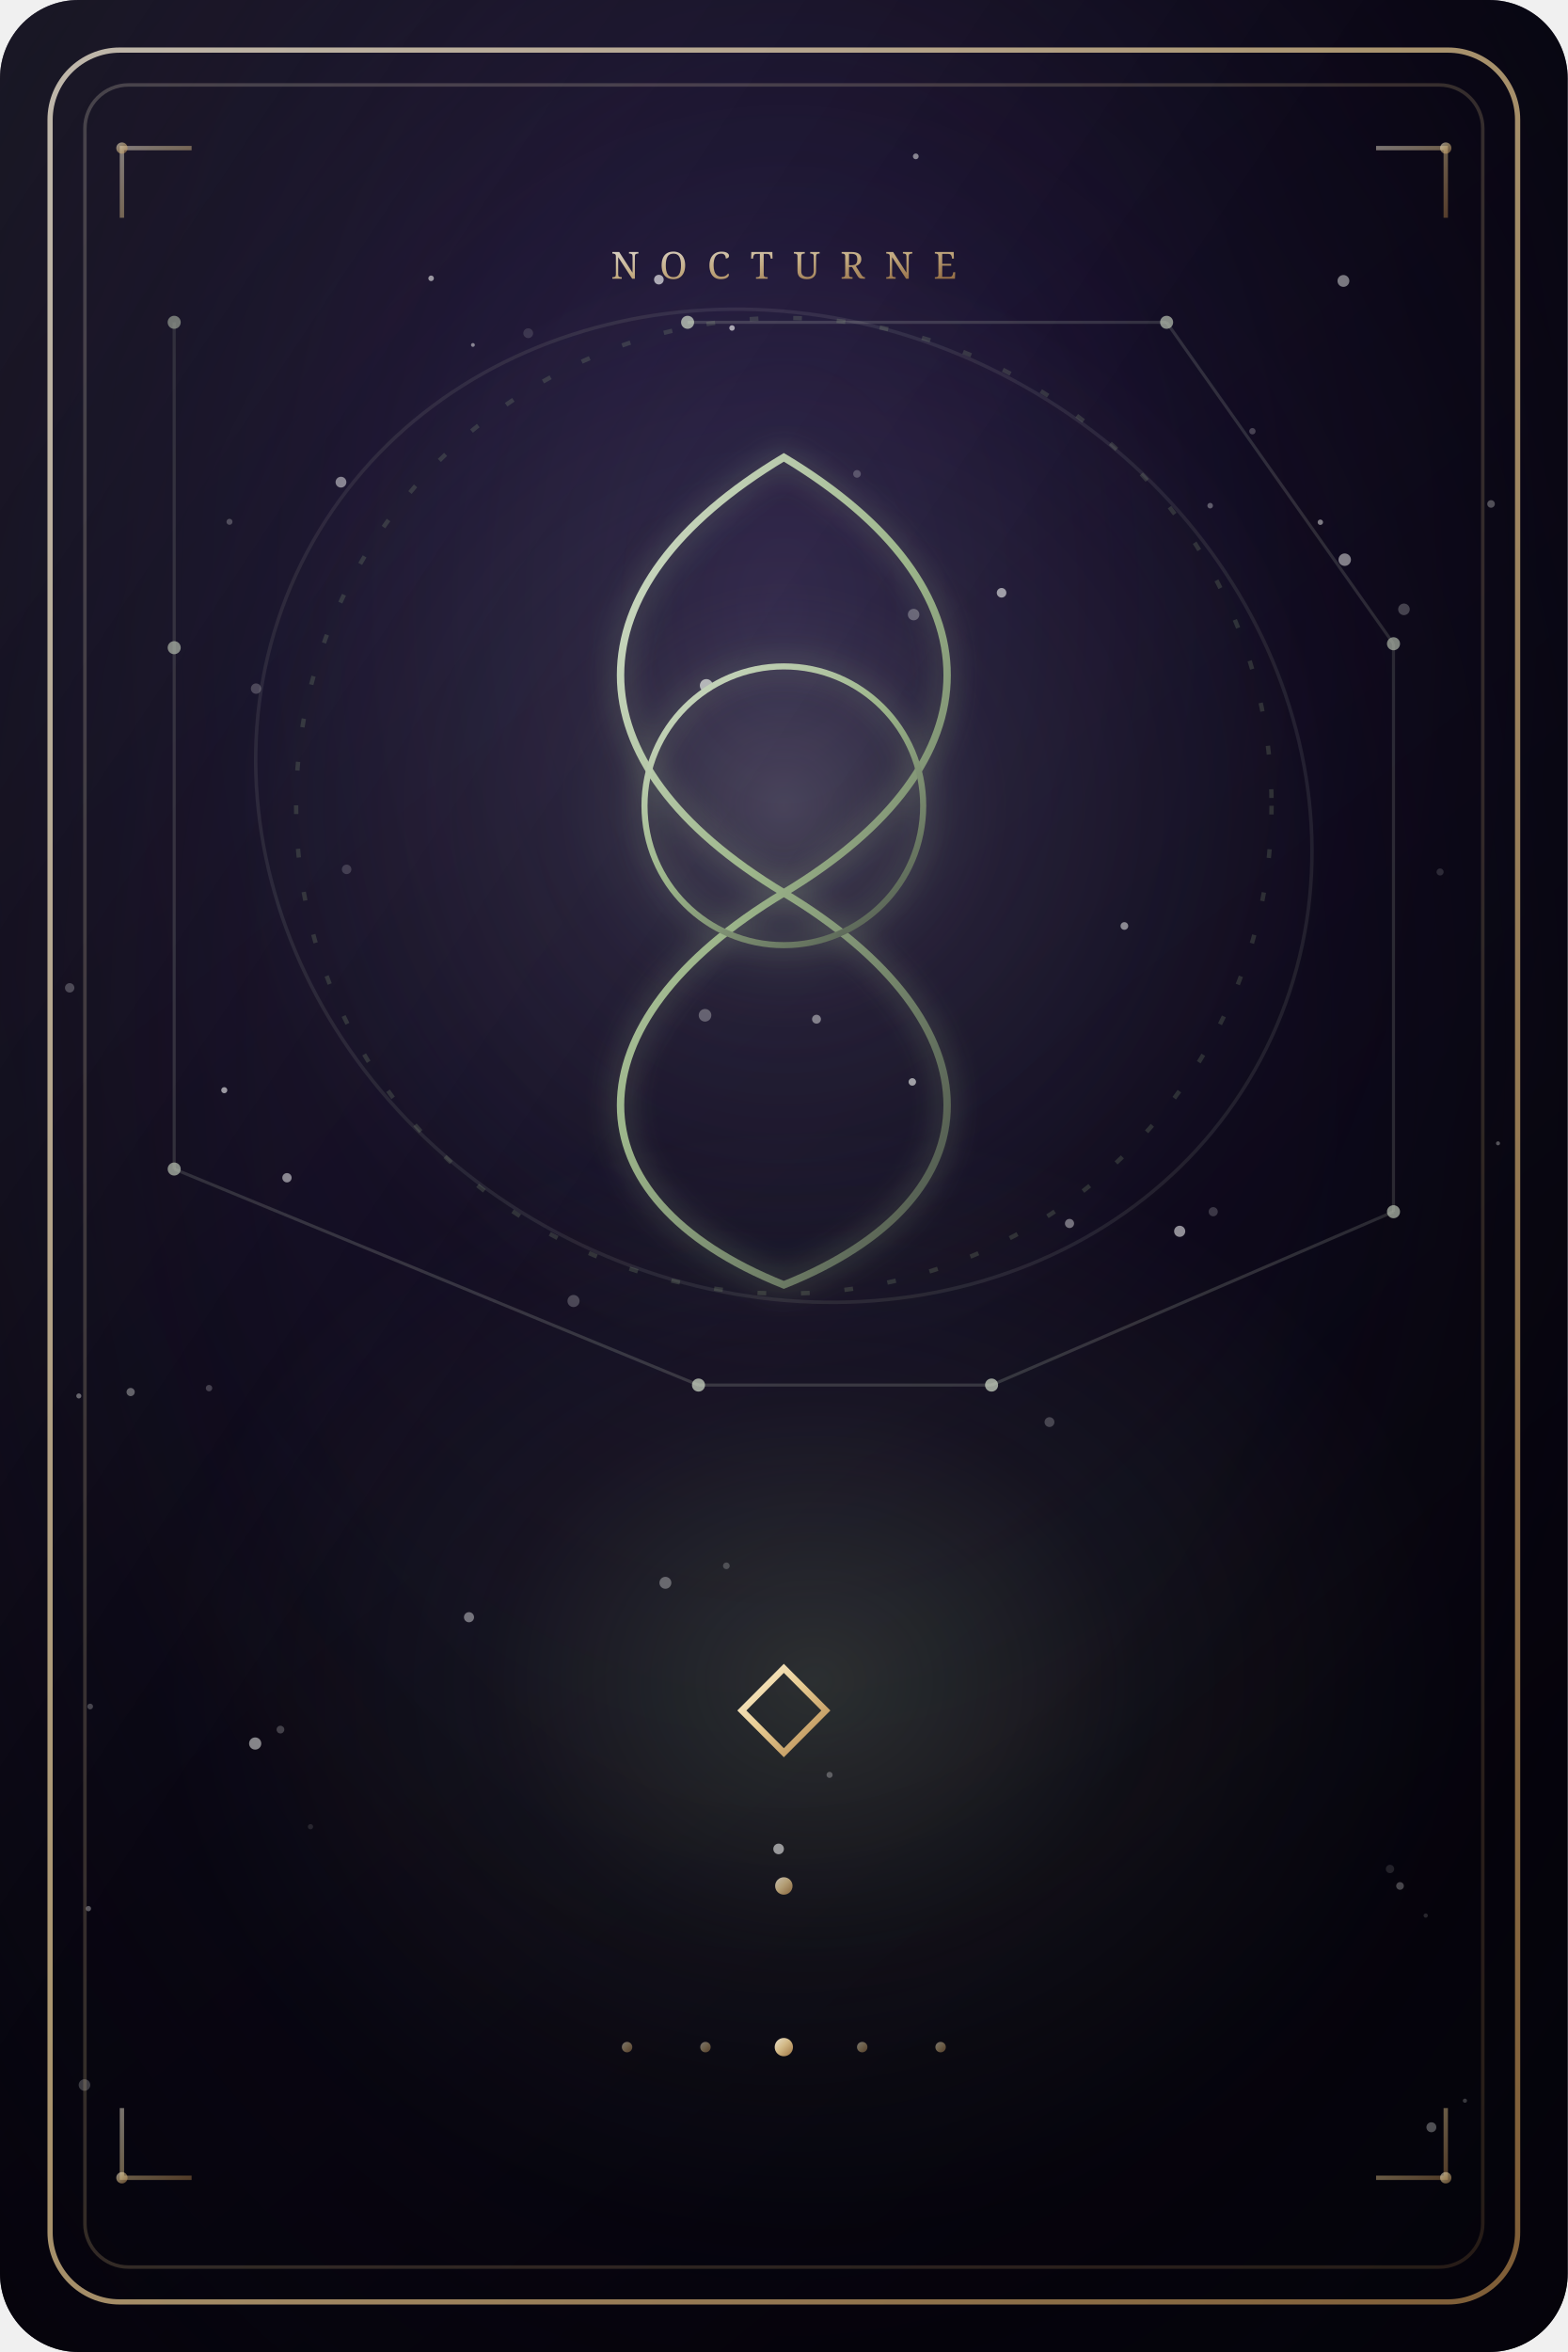
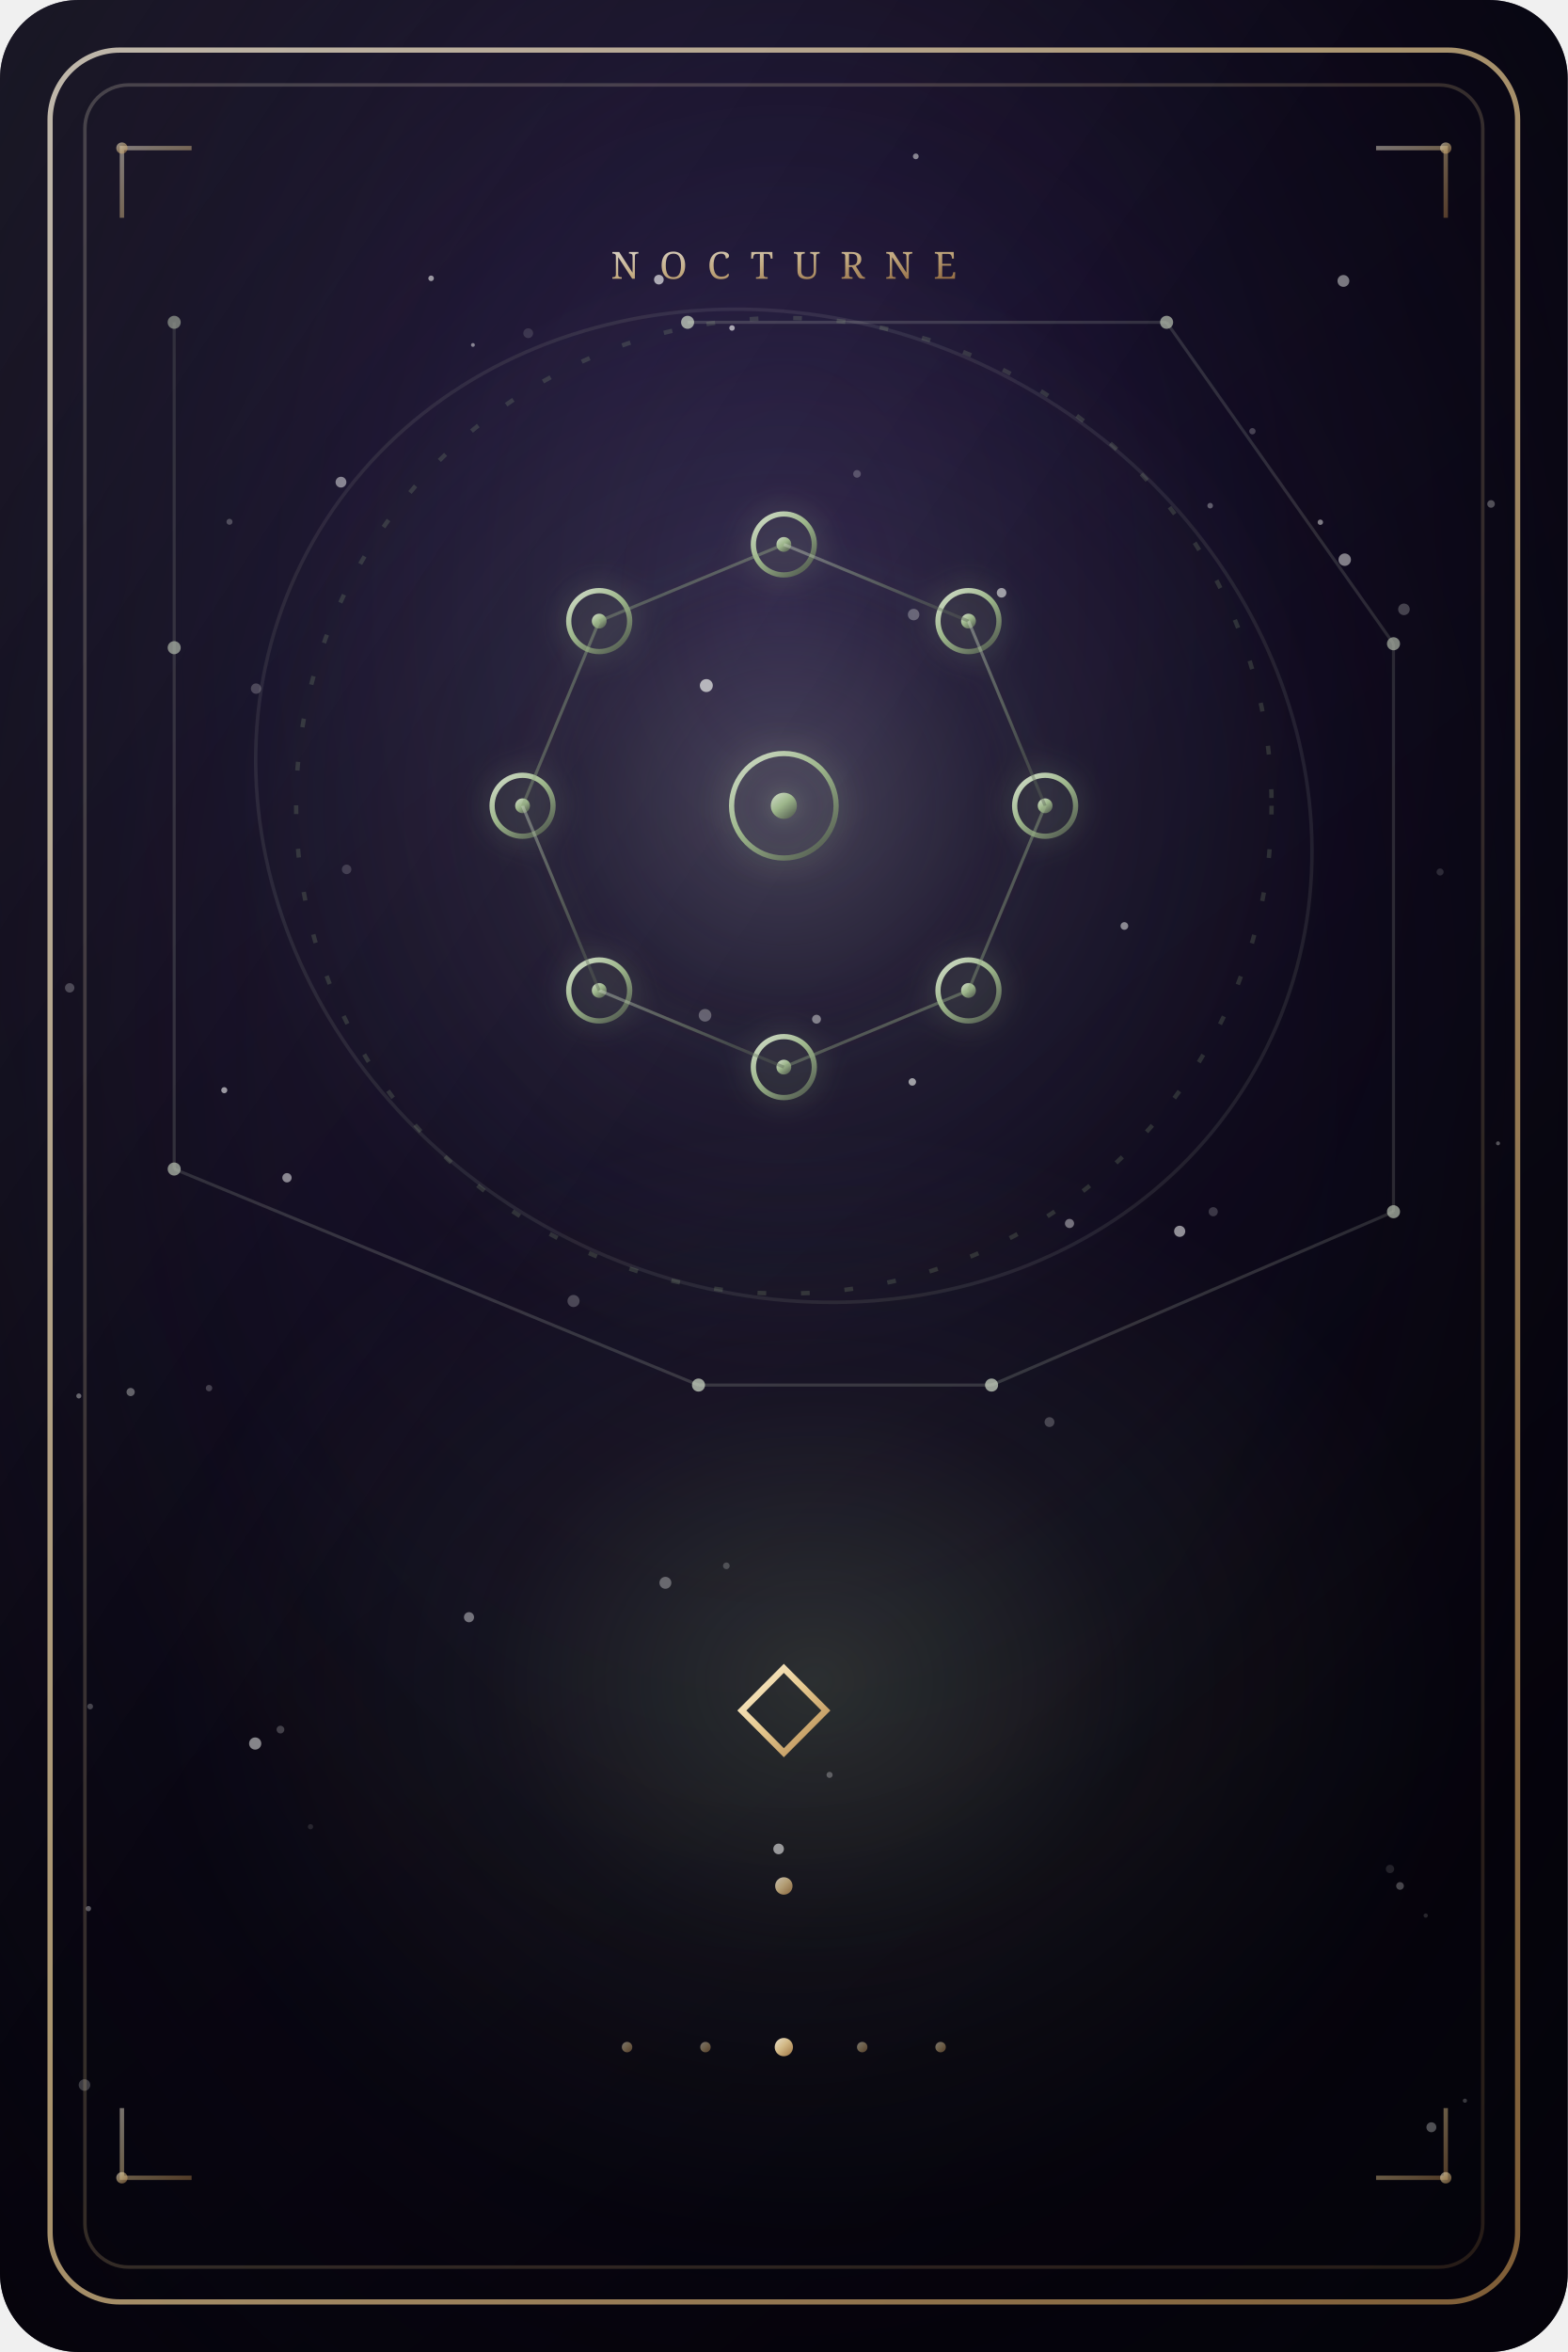
<svg xmlns="http://www.w3.org/2000/svg" viewBox="0 0 360 540" role="img" aria-label="Nocturne Tarot — Восьмёрка Пентакли">
  <defs>
    <linearGradient id="bg" x1="0" y1="0" x2=".55" y2="1">
      <stop offset="0" stop-color="#161029" />
      <stop offset=".5" stop-color="#0e0a1b" />
      <stop offset="1" stop-color="#06040d" />
    </linearGradient>
    <radialGradient id="neb" cx=".5" cy=".26" r=".66">
      <stop offset="0" stop-color="#6b4ab4" stop-opacity=".26" />
      <stop offset=".5" stop-color="#3d2a6b" stop-opacity=".1" />
      <stop offset="1" stop-color="#0a0814" stop-opacity="0" />
    </radialGradient>
    <radialGradient id="accentGlow" cx=".5" cy=".5" r=".5">
      <stop offset="0" stop-color="#9db68b" stop-opacity=".22" />
      <stop offset=".5" stop-color="#9db68b" stop-opacity=".06" />
      <stop offset="1" stop-color="#9db68b" stop-opacity="0" />
    </radialGradient>
    <radialGradient id="halo" cx=".5" cy=".5" r=".5">
      <stop offset="0" stop-color="#d3decb" stop-opacity=".22" />
      <stop offset=".4" stop-color="#9db68b" stop-opacity=".08" />
      <stop offset="1" stop-color="#9db68b" stop-opacity="0" />
    </radialGradient>
    <radialGradient id="vig" cx=".5" cy=".44" r=".76">
      <stop offset=".42" stop-color="#04030a" stop-opacity="0" />
      <stop offset="1" stop-color="#04030a" stop-opacity=".8" />
    </radialGradient>
    <linearGradient id="gold" x1="0" y1="0" x2="1" y2="1">
      <stop offset="0" stop-color="#fff6df" />
      <stop offset=".45" stop-color="#e8cc93" />
      <stop offset="1" stop-color="#ad7f47" />
    </linearGradient>
    <linearGradient id="sig" x1="0" y1="0" x2=".8" y2="1">
      <stop offset="0" stop-color="#d3decb" />
      <stop offset=".5" stop-color="#9db68b" />
      <stop offset="1" stop-color="#576154" />
    </linearGradient>
    <linearGradient id="sheen" x1="0" y1="0" x2="1" y2="1">
      <stop offset="0" stop-color="#ffffff" stop-opacity=".06" />
      <stop offset=".45" stop-color="#ffffff" stop-opacity="0" />
    </linearGradient>
    <filter id="glow" x="-40%" y="-40%" width="180%" height="180%">
      <feDropShadow dx="0" dy="0" stdDeviation="3.2" flood-color="#9db68b" flood-opacity=".55" />
    </filter>
  </defs>
  <rect width="360" height="540" rx="18" fill="url(#bg)" />
  <rect width="360" height="540" rx="18" fill="url(#neb)" />
  <ellipse cx="187" cy="386" rx="150" ry="128" fill="url(#accentGlow)" />
  <g>
    <circle cx="209.8" cy="141.1" r="1.32" fill="#fff" opacity="0.30" />
    <circle cx="16.0" cy="226.8" r="1.08" fill="#fff" opacity="0.32" />
    <circle cx="287.6" cy="99.0" r="0.73" fill="#fff" opacity="0.26" />
    <circle cx="336.4" cy="482.3" r="0.48" fill="#fff" opacity="0.47" />
    <circle cx="162.2" cy="157.4" r="1.49" fill="#fff" opacity="0.67" />
    <circle cx="18.1" cy="320.5" r="0.58" fill="#fff" opacity="0.52" />
    <circle cx="161.9" cy="233.1" r="1.45" fill="#fff" opacity="0.31" />
    <circle cx="344.0" cy="262.5" r="0.46" fill="#fff" opacity="0.41" />
    <circle cx="210.3" cy="35.9" r="0.66" fill="#fff" opacity="0.54" />
    <circle cx="190.5" cy="407.5" r="0.70" fill="#fff" opacity="0.27" />
    <circle cx="168.1" cy="75.3" r="0.63" fill="#fff" opacity="0.61" />
    <circle cx="107.7" cy="371.3" r="1.16" fill="#fff" opacity="0.41" />
    <circle cx="278.6" cy="278.2" r="1.05" fill="#fff" opacity="0.19" />
    <circle cx="187.5" cy="234.0" r="1.02" fill="#fff" opacity="0.45" />
    <circle cx="303.2" cy="119.9" r="0.62" fill="#fff" opacity="0.54" />
    <circle cx="108.6" cy="79.2" r="0.44" fill="#fff" opacity="0.50" />
    <circle cx="52.7" cy="119.8" r="0.69" fill="#fff" opacity="0.29" />
    <circle cx="209.5" cy="248.4" r="0.86" fill="#fff" opacity="0.59" />
    <circle cx="258.2" cy="212.6" r="0.88" fill="#fff" opacity="0.50" />
    <circle cx="178.8" cy="424.5" r="1.22" fill="#fff" opacity="0.58" />
    <circle cx="65.9" cy="270.4" r="1.07" fill="#fff" opacity="0.50" />
    <circle cx="51.5" cy="250.3" r="0.70" fill="#fff" opacity="0.61" />
    <circle cx="230.0" cy="136.1" r="1.10" fill="#fff" opacity="0.58" />
    <circle cx="71.3" cy="419.4" r="0.60" fill="#fff" opacity="0.15" />
    <circle cx="327.4" cy="439.8" r="0.49" fill="#fff" opacity="0.24" />
    <circle cx="58.8" cy="158.1" r="1.19" fill="#fff" opacity="0.24" />
    <circle cx="330.7" cy="200.2" r="0.81" fill="#fff" opacity="0.17" />
    <circle cx="328.7" cy="488.4" r="1.14" fill="#fff" opacity="0.65" />
    <circle cx="121.3" cy="76.5" r="1.12" fill="#fff" opacity="0.13" />
    <circle cx="58.6" cy="400.3" r="1.40" fill="#fff" opacity="0.66" />
    <circle cx="308.5" cy="64.5" r="1.36" fill="#fff" opacity="0.63" />
    <circle cx="245.6" cy="280.9" r="1.05" fill="#fff" opacity="0.41" />
    <circle cx="270.9" cy="282.7" r="1.28" fill="#fff" opacity="0.54" />
    <circle cx="308.8" cy="128.5" r="1.43" fill="#fff" opacity="0.57" />
    <circle cx="64.4" cy="397.1" r="0.89" fill="#fff" opacity="0.28" />
    <circle cx="152.8" cy="363.4" r="1.37" fill="#fff" opacity="0.33" />
    <circle cx="78.3" cy="110.7" r="1.24" fill="#fff" opacity="0.52" />
    <circle cx="321.5" cy="433.0" r="0.88" fill="#fff" opacity="0.42" />
    <circle cx="19.4" cy="478.7" r="1.33" fill="#fff" opacity="0.49" />
    <circle cx="277.9" cy="116.1" r="0.64" fill="#fff" opacity="0.34" />
    <circle cx="131.7" cy="298.7" r="1.39" fill="#fff" opacity="0.23" />
    <circle cx="30.0" cy="319.6" r="0.94" fill="#fff" opacity="0.45" />
    <circle cx="322.4" cy="139.9" r="1.33" fill="#fff" opacity="0.29" />
    <circle cx="48.0" cy="318.7" r="0.74" fill="#fff" opacity="0.25" />
    <circle cx="196.8" cy="108.8" r="0.88" fill="#fff" opacity="0.23" />
    <circle cx="20.7" cy="391.8" r="0.66" fill="#fff" opacity="0.39" />
    <circle cx="241.0" cy="326.5" r="1.13" fill="#fff" opacity="0.22" />
    <circle cx="151.3" cy="64.2" r="1.11" fill="#fff" opacity="0.64" />
    <circle cx="99.0" cy="63.9" r="0.64" fill="#fff" opacity="0.64" />
    <circle cx="79.6" cy="199.6" r="1.09" fill="#fff" opacity="0.17" />
    <circle cx="166.8" cy="359.5" r="0.77" fill="#fff" opacity="0.21" />
    <circle cx="20.3" cy="438.2" r="0.61" fill="#fff" opacity="0.62" />
    <circle cx="342.4" cy="115.7" r="0.87" fill="#fff" opacity="0.43" />
    <circle cx="319.2" cy="429.1" r="0.96" fill="#fff" opacity="0.18" />
  </g>
  <g>
    <circle cx="157.9" cy="74.0" r="1.5" fill="#d3decb" opacity=".7" />
    <circle cx="267.9" cy="74.0" r="1.5" fill="#d3decb" opacity=".7" />
    <circle cx="320.0" cy="147.8" r="1.5" fill="#d3decb" opacity=".7" />
    <circle cx="320.0" cy="278.2" r="1.5" fill="#d3decb" opacity=".7" />
    <circle cx="227.7" cy="318.0" r="1.5" fill="#d3decb" opacity=".7" />
    <circle cx="160.4" cy="318.0" r="1.5" fill="#d3decb" opacity=".7" />
    <circle cx="40.0" cy="268.4" r="1.5" fill="#d3decb" opacity=".7" />
    <circle cx="40.0" cy="148.7" r="1.5" fill="#d3decb" opacity=".7" />
    <circle cx="40.0" cy="74.0" r="1.5" fill="#d3decb" opacity=".7" />
    <line x1="157.9" y1="74.0" x2="267.9" y2="74.0" stroke="#d3decb" stroke-opacity=".18" stroke-width=".7" />
    <line x1="267.9" y1="74.0" x2="320.0" y2="147.8" stroke="#d3decb" stroke-opacity=".18" stroke-width=".7" />
    <line x1="320.0" y1="147.8" x2="320.0" y2="278.2" stroke="#d3decb" stroke-opacity=".18" stroke-width=".7" />
    <line x1="320.0" y1="278.2" x2="227.7" y2="318.0" stroke="#d3decb" stroke-opacity=".18" stroke-width=".7" />
    <line x1="227.7" y1="318.0" x2="160.4" y2="318.0" stroke="#d3decb" stroke-opacity=".18" stroke-width=".7" />
    <line x1="160.4" y1="318.0" x2="40.0" y2="268.4" stroke="#d3decb" stroke-opacity=".18" stroke-width=".7" />
    <line x1="40.0" y1="268.4" x2="40.0" y2="148.7" stroke="#d3decb" stroke-opacity=".18" stroke-width=".7" />
    <line x1="40.0" y1="148.7" x2="40.0" y2="74.0" stroke="#d3decb" stroke-opacity=".18" stroke-width=".7" />
  </g>
  <ellipse cx="180" cy="185" rx="124" ry="111" transform="rotate(28 180 185)" fill="none" stroke="#d3decb" stroke-opacity=".1" stroke-width=".8" />
  <rect width="360" height="540" rx="18" fill="url(#vig)" />
  <rect width="360" height="540" rx="18" fill="url(#sheen)" />
  <circle cx="180" cy="185" r="126" fill="url(#halo)" />
  <rect x="11.5" y="11.5" width="337" height="517" rx="16" fill="none" stroke="url(#gold)" stroke-opacity=".72" stroke-width="1.2" />
  <rect x="19.5" y="19.5" width="321" height="501" rx="10" fill="none" stroke="url(#gold)" stroke-opacity=".2" stroke-width=".8" />
  <g stroke="url(#gold)" stroke-opacity=".45" stroke-width="1" fill="none">
    <path d="M28 50 V34 H44" />
    <path d="M332 50 V34 H316" />
    <path d="M28 484 V500 H44" />
    <path d="M332 484 V500 H316" />
  </g>
  <g fill="url(#gold)" opacity=".55">
    <circle cx="28" cy="34" r="1.3" />
    <circle cx="332" cy="34" r="1.3" />
    <circle cx="28" cy="500" r="1.3" />
    <circle cx="332" cy="500" r="1.3" />
  </g>
  <path d="M58 60 H114 M246 60 H302" stroke="url(#gold)" stroke-opacity=".34" stroke-width=".9" />
  <text x="180" y="64" text-anchor="middle" fill="url(#gold)" fill-opacity=".82" font-family="Georgia,serif" font-size="8.6" letter-spacing="4.6">NOCTURNE</text>
  <circle cx="180" cy="185" r="112" fill="none" stroke="#9db68b" stroke-opacity=".2" stroke-dasharray="2 8" />
  <g filter="url(#glow)">
-     <path d="M180 105 C230 135 230 175 180 205 C130 235 130 275 180 295 C230 275 230 235 180 205 C130 175 130 135 180 105Z" fill="none" stroke="url(#sig)" stroke-width="1.7" />
-     <circle cx="180" cy="185" r="32.0" fill="none" stroke="url(#sig)" stroke-width="1.4" />
+     <circle cx="180" cy="125" r="7" fill="none" stroke="url(#sig)" stroke-width="1.2" />
+     <circle cx="180" cy="125" r="1.7" fill="url(#sig)" />
+     <circle cx="222.4" cy="142.6" r="7" fill="none" stroke="url(#sig)" stroke-width="1.2" />
+     <circle cx="222.4" cy="142.6" r="1.7" fill="url(#sig)" />
+     <circle cx="240" cy="185" r="7" fill="none" stroke="url(#sig)" stroke-width="1.2" />
+     <circle cx="240" cy="185" r="1.7" fill="url(#sig)" />
+     <circle cx="222.4" cy="227.4" r="7" fill="none" stroke="url(#sig)" stroke-width="1.2" />
+     <circle cx="222.4" cy="227.4" r="1.7" fill="url(#sig)" />
+     <circle cx="180" cy="245" r="7" fill="none" stroke="url(#sig)" stroke-width="1.2" />
+     <circle cx="180" cy="245" r="1.7" fill="url(#sig)" />
+     <circle cx="137.6" cy="227.4" r="7" fill="none" stroke="url(#sig)" stroke-width="1.2" />
+     <circle cx="137.6" cy="227.4" r="1.7" fill="url(#sig)" />
+     <circle cx="120" cy="185" r="7" fill="none" stroke="url(#sig)" stroke-width="1.2" />
+     <circle cx="120" cy="185" r="1.7" fill="url(#sig)" />
+     <circle cx="137.6" cy="142.6" r="7" fill="none" stroke="url(#sig)" stroke-width="1.2" />
+     <circle cx="137.6" cy="142.6" r="1.7" fill="url(#sig)" />
+     <path d="M180 125 L222.4 142.6" fill="none" stroke="url(#sig)" stroke-width=".7" stroke-opacity=".4" />
+     <path d="M222.4 142.6 L240 185" fill="none" stroke="url(#sig)" stroke-width=".7" stroke-opacity=".4" />
+     <path d="M240 185 L222.4 227.4" fill="none" stroke="url(#sig)" stroke-width=".7" stroke-opacity=".4" />
+     <path d="M222.4 227.4 L180 245" fill="none" stroke="url(#sig)" stroke-width=".7" stroke-opacity=".4" />
+     <path d="M180 245 L137.6 227.4" fill="none" stroke="url(#sig)" stroke-width=".7" stroke-opacity=".4" />
+     <path d="M137.6 227.4 L120 185" fill="none" stroke="url(#sig)" stroke-width=".7" stroke-opacity=".4" />
+     <path d="M120 185 L137.6 142.6" fill="none" stroke="url(#sig)" stroke-width=".7" stroke-opacity=".4" />
+     <path d="M137.6 142.6 L180 125" fill="none" stroke="url(#sig)" stroke-width=".7" stroke-opacity=".4" />
+     <circle cx="180" cy="185" r="12" fill="none" stroke="url(#sig)" stroke-width="1.2" />
+     <circle cx="180" cy="185" r="3" fill="url(#sig)" />
  </g>
  <text x="180" y="400" text-anchor="middle" fill="url(#gold)" font-family="Georgia,serif" font-size="28">◇</text>
  <path d="M112 433 H166 M194 433 H248" stroke="url(#gold)" stroke-opacity=".3" stroke-width=".9" />
  <circle cx="180" cy="433" r="2" fill="url(#gold)" opacity=".75" />
  <g>
    <circle cx="144" cy="470" r="1.2" fill="url(#gold)" opacity="0.45" />
    <circle cx="162" cy="470" r="1.2" fill="url(#gold)" opacity="0.45" />
    <circle cx="180" cy="470" r="2.1" fill="url(#gold)" opacity="0.9" />
    <circle cx="198" cy="470" r="1.2" fill="url(#gold)" opacity="0.45" />
    <circle cx="216" cy="470" r="1.2" fill="url(#gold)" opacity="0.45" />
  </g>
</svg>
